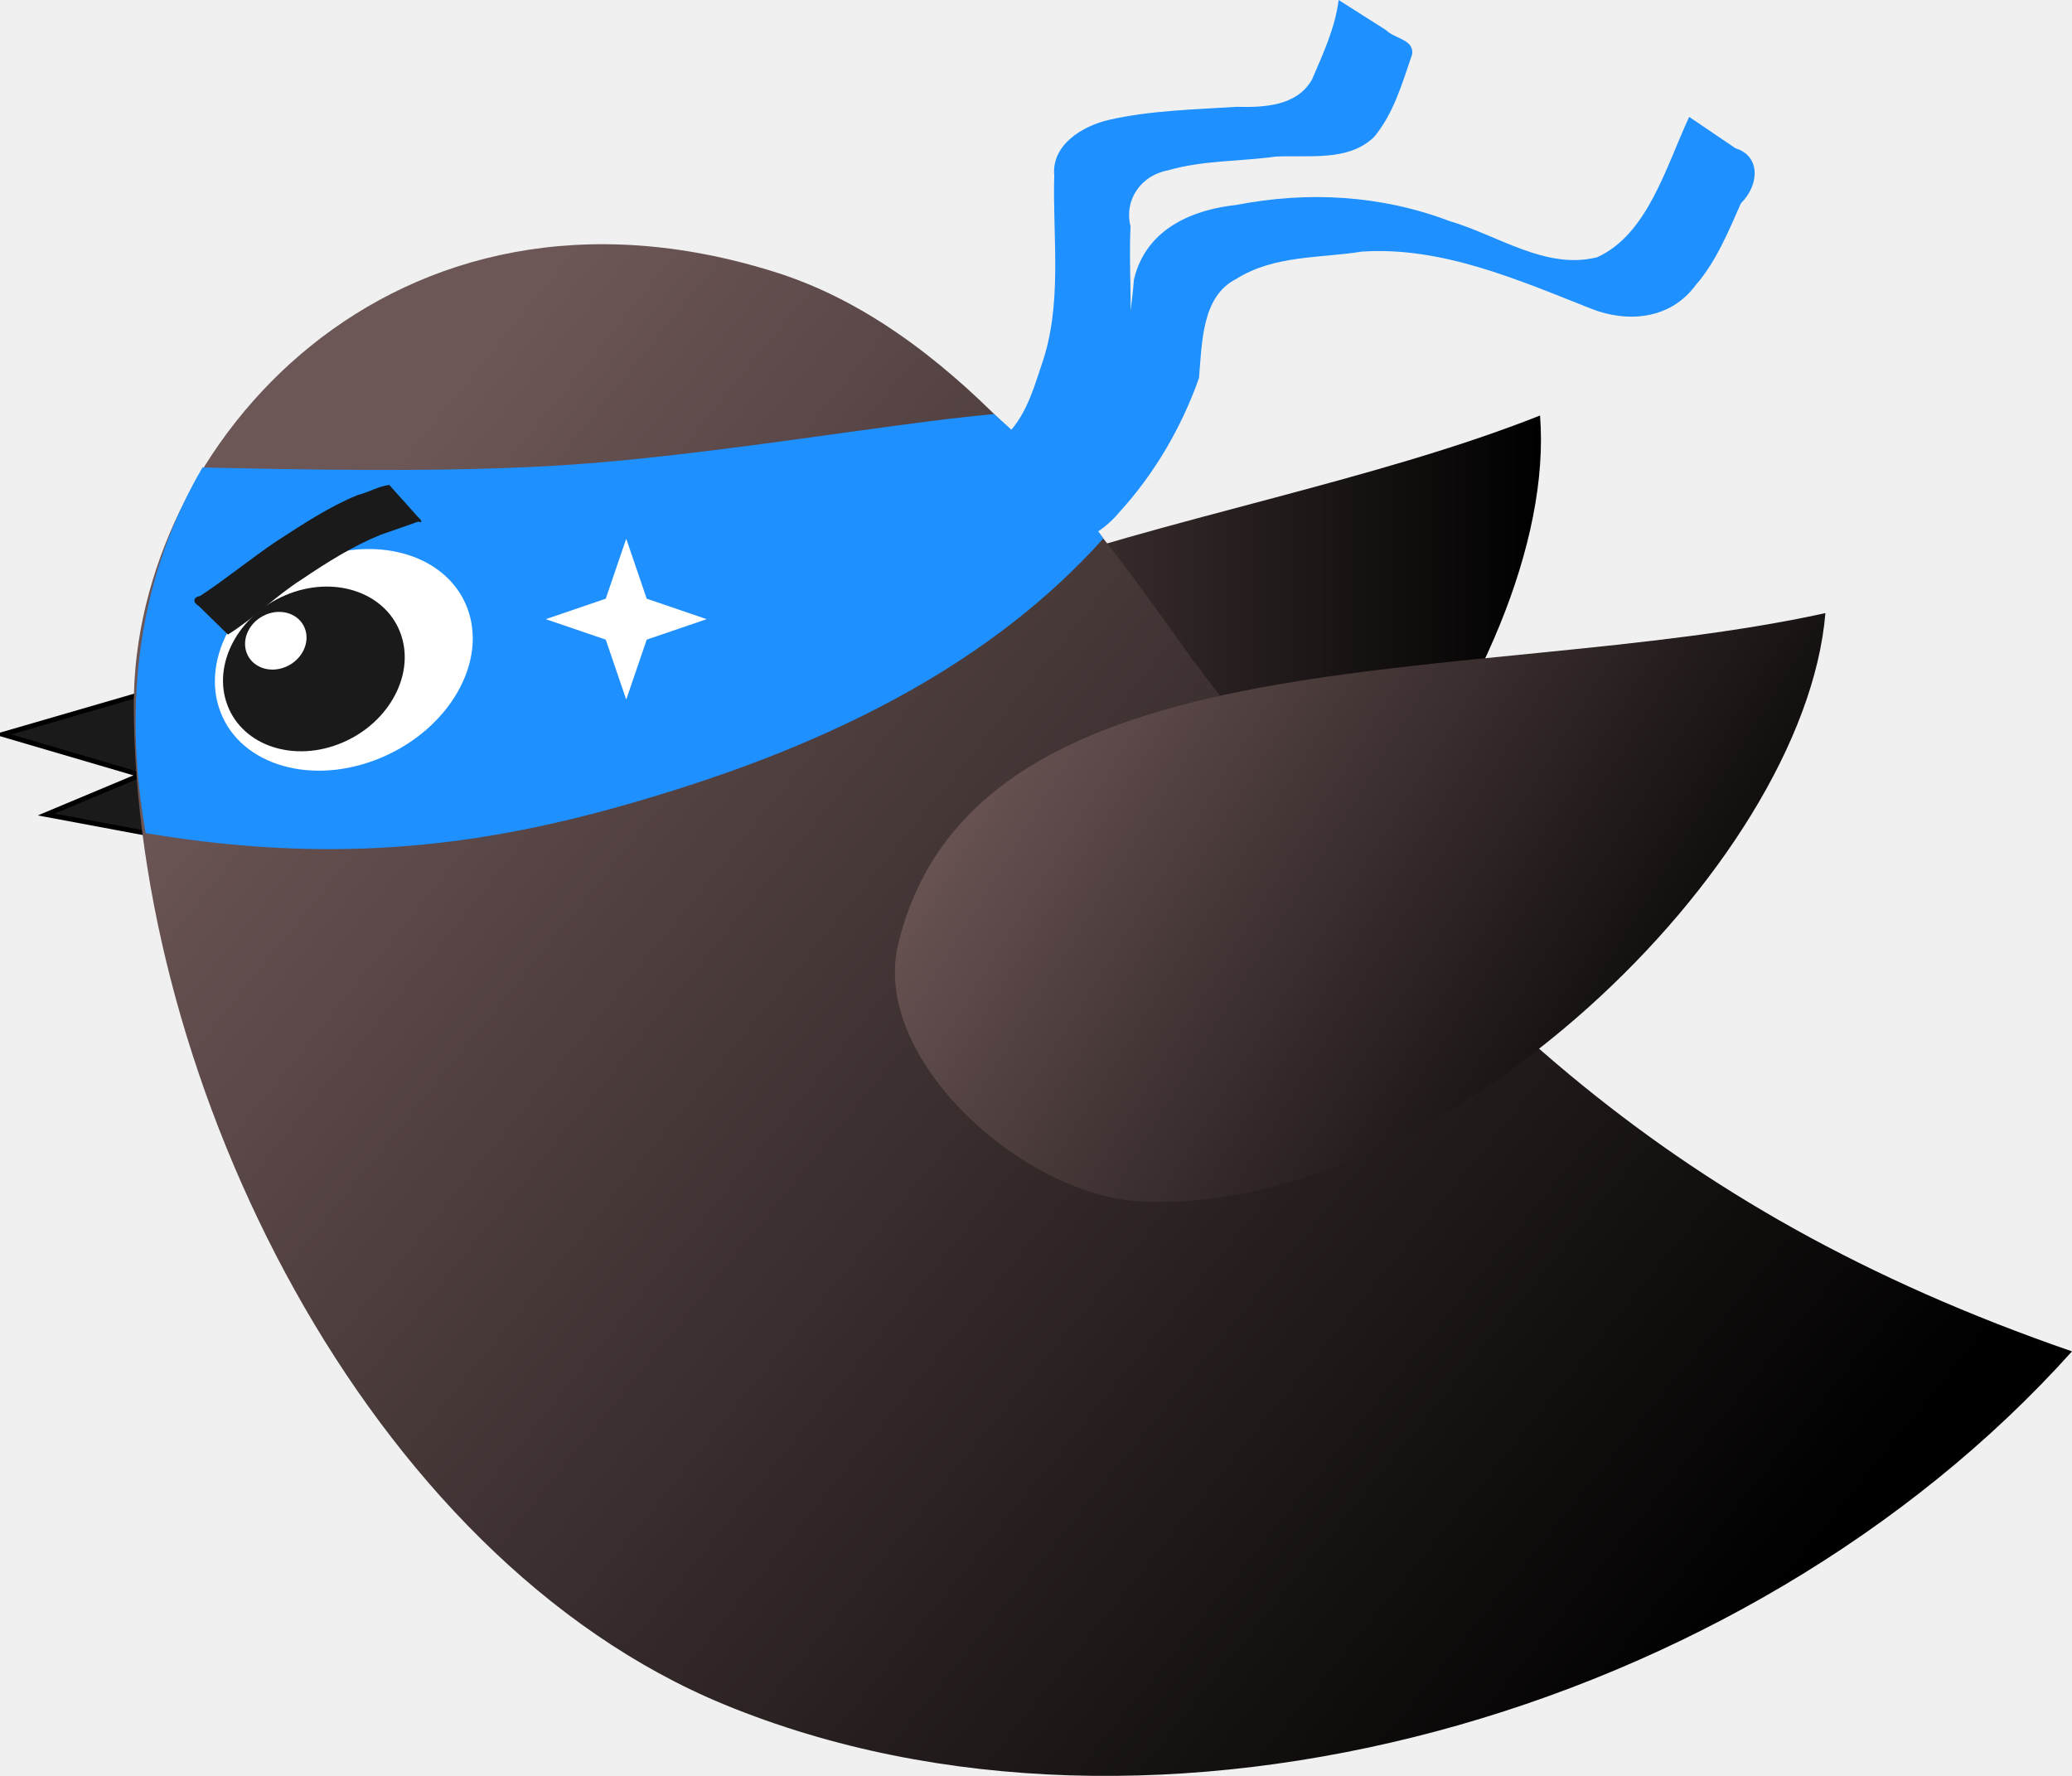
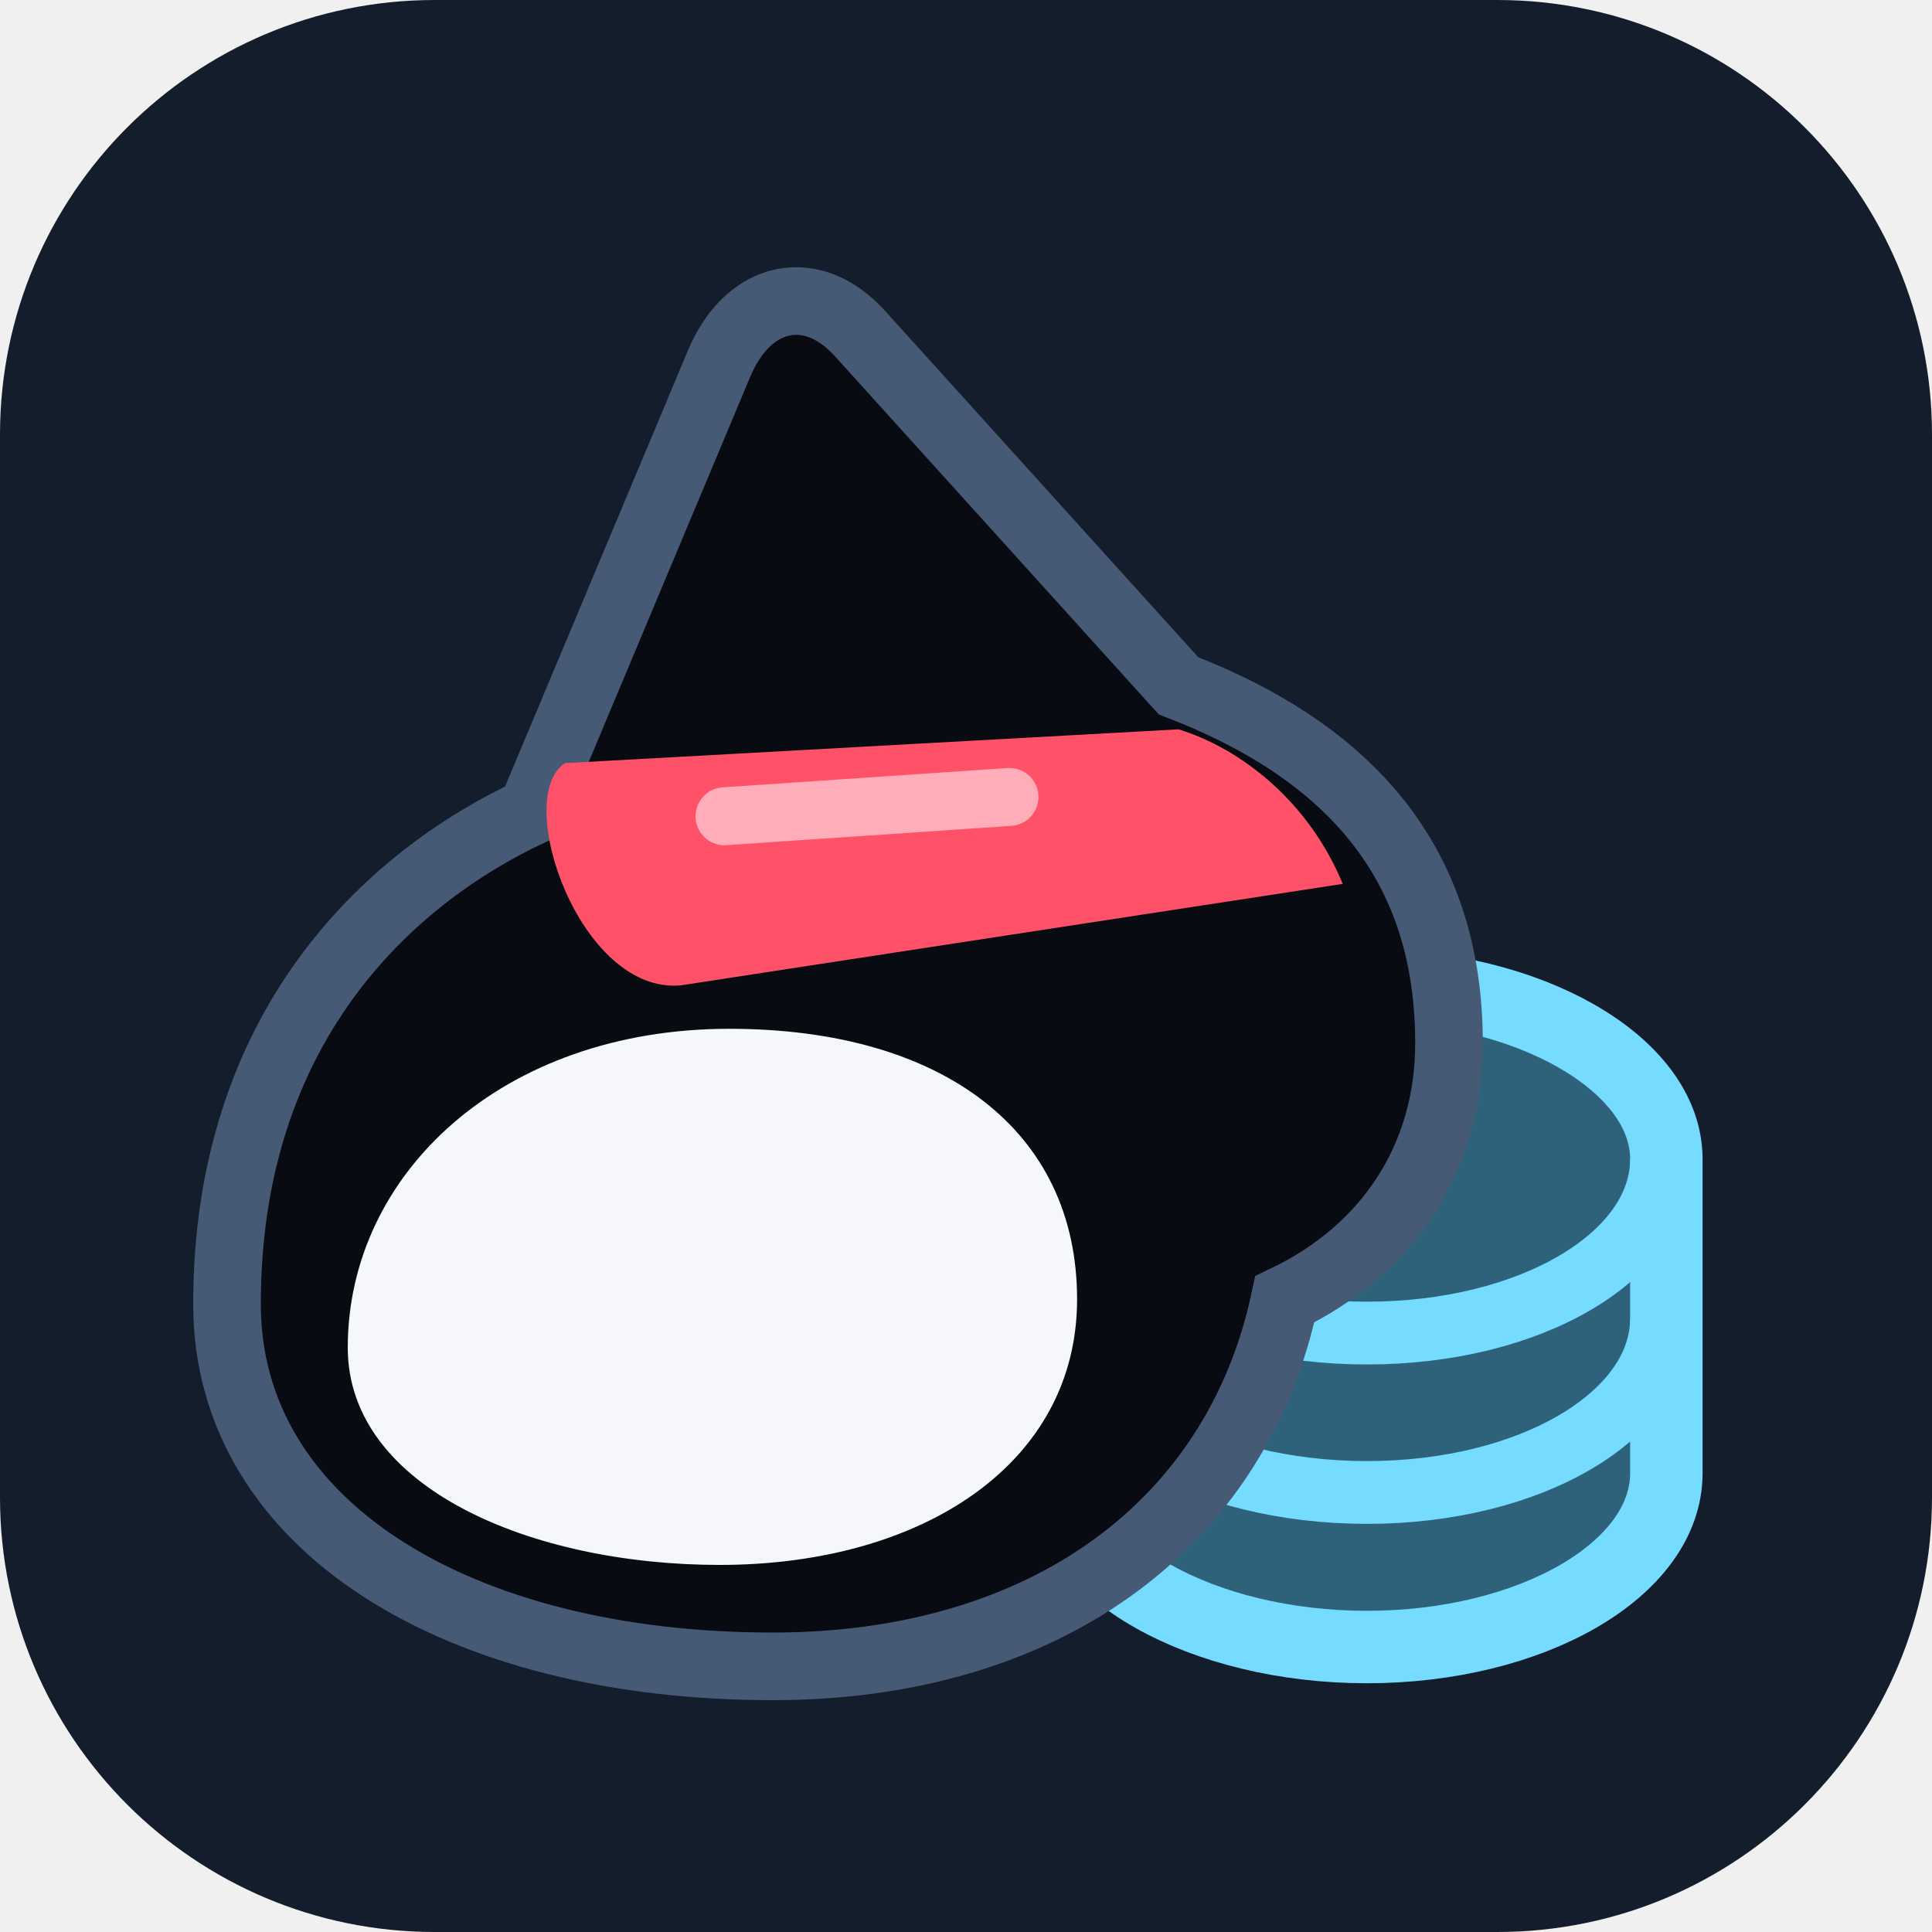
- <svg xmlns="http://www.w3.org/2000/svg" xmlns:xlink="http://www.w3.org/1999/xlink" viewBox="0 0 769.986 659.984">
-   <defs>
-     <linearGradient id="linearGradient_C5EEEB26" x1="1" y1="0.5" x2="0" y2="0.5" gradientUnits="objectBoundingBox" xlink:href="#linearStops_C5EEEB26" />
-     <linearGradient id="linearStops_C5EEEB26">
-       <stop id="stop_C5EEEB26_0" offset="0" style="stop-color:#6D5656;stop-opacity:1;" />
-       <stop id="stop_C5EEEB26_1" offset="1" style="stop-color:#000000;stop-opacity:1;" />
-     </linearGradient>
-     <linearGradient id="linearGradient_F6EEEB26" x1="0.081" y1="0.772" x2="0.919" y2="0.228" gradientUnits="objectBoundingBox" xlink:href="#linearStops_F6EEEB26" />
-     <linearGradient id="linearStops_F6EEEB26">
-       <stop id="stop_F6EEEB26_0" offset="0" style="stop-color:#000000;stop-opacity:1;" />
-       <stop id="stop_F6EEEB26_1" offset="1" style="stop-color:#6D5656;stop-opacity:1;" />
-     </linearGradient>
-     <linearGradient id="linearGradient_77EEEB26" x1="0.034" y1="0.682" x2="0.966" y2="0.318" gradientUnits="objectBoundingBox" xlink:href="#linearStops_F6EEEB26" />
-   </defs>
-   <g id="layer_Paper" style="fill:#000000;fill-opacity:1;stroke:#000000;stroke-opacity:1;fill-rule:nonzero;stroke-linecap:square;stroke-linejoin:miter;stroke-width:1;stroke-miterlimit:10" transform="scale(-1, 1) translate(-769.9855, 0)">
-     <g id="21EEEB26">
-       <path style="fill:#1A1A1A;stroke-linecap:butt;stroke-width:1.8;stroke-miterlimit:4" id="02EEEB26" d="M713.991,256.94 C769.036,272.935 769.036,272.935 769.036,272.935 L717.706,288.004 L752.826,302.71 L715.851,309.624 z" />
-       <path style="fill:url(#linearGradient_C5EEEB26);stroke:none" id="C5EEEB26" d="M197.682,154.421 C190.285,248.398 302.87,399.07 414.132,411.034 C457.607,415.709 521.415,374.636 518.094,331.037 C508.829,209.434 321.126,203.324 197.682,154.421 z" />
-       <path style="fill:url(#linearGradient_F6EEEB26);stroke:none" id="F6EEEB26" d="M0,502.223 C121.822,638.008 341.219,699.206 500.78,633.487 C633.898,578.659 720.21,401.786 720.253,261.508 C720.282,165.438 624.067,56.172 481.633,101.216 C417.653,121.449 368.838,185.721 327.605,244.101 C235.477,366.724 153.781,449.103 0,502.223 z" />
-       <path style="fill:url(#linearGradient_77EEEB26);stroke:none" id="77EEEB26" d="M91.641,227.848 C99.392,321.796 234.656,452.491 346.397,446.48 C390.06,444.131 446.466,393.368 436.204,350.863 C407.582,232.315 221.324,256.348 91.641,227.848 z" />
-       <path style="fill:#1E90FF;stroke:none" id="08EEEB26" d="M400.551,153.876 C439.276,157.336 507.659,169.597 561.62,172.941 C605.908,175.685 658.238,174.499 694.737,173.734 C721.172,219.044 723.312,267.351 715.851,309.624 C638.021,322.658 580.07,313.048 516.569,292.754 C458.799,274.292 401.499,246.475 359.971,200.118 C378.49,173.771 384.792,168.08 400.551,153.876 z" />
-       <g id="28EEEB26">
-         <g id="48EEEB26">
-           <g id="78EEEB26">
-             <path style="fill:#FFFFFF;stroke:none" id="D8EEEB26" d="M688.072,264.56 C680.417,284.643 653.68,292.268 628.353,281.592 C603.027,270.916 588.702,245.981 596.358,225.898 C604.014,205.815 630.751,198.189 656.077,208.865 C681.403,219.542 695.728,244.477 688.072,264.56 z" />
-             <path style="fill:#1A1A1A;stroke:none" id="29EEEB26" d="M685.448,262.135 C679.67,277.292 660.615,283.521 642.886,276.048 C625.158,268.574 615.47,250.229 621.248,235.072 C627.026,219.915 646.081,213.686 663.81,221.159 C681.538,228.633 691.226,246.978 685.448,262.135 z" />
-             <path style="fill:#FFFFFF;stroke:none" id="89EEEB26" d="M678.302,242.68 C676.259,248.039 669.764,250.343 663.795,247.827 C657.825,245.31 654.642,238.926 656.685,233.567 C658.728,228.209 665.223,225.904 671.192,228.421 C677.162,230.937 680.345,237.321 678.302,242.68 z" />
-           </g>
-         </g>
-       </g>
-       <path style="fill:#1A1A1A;stroke:none" id="4AEEEB26" d="M685.289,235.828 C675.552,229.756 667.478,221.424 657.786,215.277 C648.453,208.98 638.827,202.907 628.361,198.68 C623.774,197.095 619.183,195.518 614.617,193.87 C611.495,194.615 615.211,191.823 615.86,190.79 C619.02,187.264 622.18,183.738 625.34,180.211 C629.44,180.751 633.061,183.01 637.054,183.969 C647.86,188.394 657.625,194.932 667.39,201.245 C676.985,207.72 685.937,215.14 695.608,221.477 C698.472,222.013 698.319,224.005 696.112,225.213 C692.504,228.751 688.897,232.29 685.289,235.828 z" />
-       <path style="fill:#1E90FF;stroke:none" id="9AEEEB26" d="M408.577,205.785 C389.911,205.136 368.183,207.456 353.877,190.194 C341.281,176.394 331.032,159.215 324.422,140.49 C323.275,126.889 323.263,110.274 310.841,103.812 C296.504,94.714 279.565,96.023 263.889,93.504 C234.306,91.537 206.121,103.871 178.547,114.782 C165.456,119.92 149.364,118.976 139.766,105.864 C132.29,97.288 127.746,86.181 123.027,75.549 C116.115,68.667 115.7,57.974 125.03,55.121 C130.774,51.227 136.519,47.332 142.263,43.437 C151.089,62.538 157.804,87.082 176.415,95.592 C195.522,100.429 213.243,87.443 231.255,82.183 C256.789,72.468 284.076,71.005 310.449,76.157 C325.634,77.753 344.01,84.337 348.601,103.913 C349.944,120.888 353.004,137.422 363.154,150.169 C372.758,167.419 386.842,183.861 405.331,184.57 C411.451,186.971 431.478,182.067 429.273,187.952 C422.374,193.896 415.476,199.841 408.577,205.785 z" />
-       <path style="fill:#1E90FF;stroke:none" id="DAEEEB26" d="M396.071,196.83 C382.536,188.004 365.978,180.217 360.222,163.969 C356.409,153.09 352.492,142.089 350.583,130.707 C348.911,115.238 350.629,99.65 349.858,84.146 C352.352,74.253 345.936,65.151 336.028,63.325 C323.041,59.539 309.303,60.037 295.987,58.203 C283.747,57.536 269.139,60.199 259.431,50.993 C252.068,42.211 248.869,30.846 245.22,20.207 C244.384,14.65 251.763,14.428 254.971,11.142 C260.825,7.428 266.678,3.714 272.531,0 C273.802,10.352 278.342,20.014 282.399,29.504 C287.999,39.474 300.265,39.95 310.384,39.699 C326.251,40.709 342.367,41.022 357.906,44.547 C367.7,46.835 379.243,53.769 378.213,65.172 C378.873,88.796 374.961,113.294 383.083,136.075 C386.439,146.265 389.733,157.265 398.746,164.03 C405.504,170.295 414.002,174.411 421.533,179.411 C415.362,184.808 407.488,188.874 400.667,193.788 C399.135,194.802 397.603,195.816 396.071,196.83 z" />
-     </g>
-     <polygon style="fill:#FFFFFF;stroke:#FFFFFF" id="507C0036" points="565.615,230.105 544.484,237.321 537.269,258.452 530.053,237.321 508.922,230.105 530.053,222.889 537.269,201.759 544.484,222.889" />
-   </g>
+ <svg xmlns="http://www.w3.org/2000/svg" width="40" height="40" viewBox="0 0 40 40">
+   <rect width="40" height="40" rx="9" fill="#141D2C" />
+   <path d="M22 24c0-2 3-3.6 6.3-3.6s6.2 1.6 6.2 3.6v6.5c0 2-2.8 3.6-6.2 3.6S22 32.5 22 30.5Z" fill="#2E627B" stroke="#75DCFF" stroke-width="1.5" />
+   <path d="M22.1 24c0 2 2.8 3.6 6.2 3.6s6.1-1.6 6.1-3.6M22.1 27.3c0 2 2.8 3.6 6.2 3.6s6.1-1.6 6.1-3.6" fill="none" stroke="#75DCFF" stroke-width="1.3" />
+   <path d="M4.7 27c0-5.7 3.3-8.8 6.3-10.2l3.9-9.3c.6-1.4 1.9-1.7 2.9-.6l6.6 7.3c3.9 1.5 5.6 4 5.6 7.4 0 2.4-1.3 4.3-3.4 5.3-1 4.7-5 7.6-10.6 7.6-6.5 0-11.3-2.9-11.3-7.5Z" fill="#080B12" stroke="#465A75" stroke-width="1.4" />
+   <path d="M7.2 27.9c0-3.6 3.2-6.6 7.9-6.6 4.4 0 7.2 2.1 7.2 5.6 0 3.4-3.2 5.5-7.4 5.5-3.9 0-7.7-1.6-7.7-4.5Z" fill="#F5F7FA" />
+   <path d="m11.7 15.8 12.7-.7c1.3.4 2.7 1.5 3.4 3.2l-13.7 2.1c-2.1.2-3.5-3.9-2.4-4.6Z" fill="#FF5168" />
+   <path d="m15 16.9 5.9-.4" stroke="#FFADB8" stroke-width="1.2" stroke-linecap="round" />
</svg>
